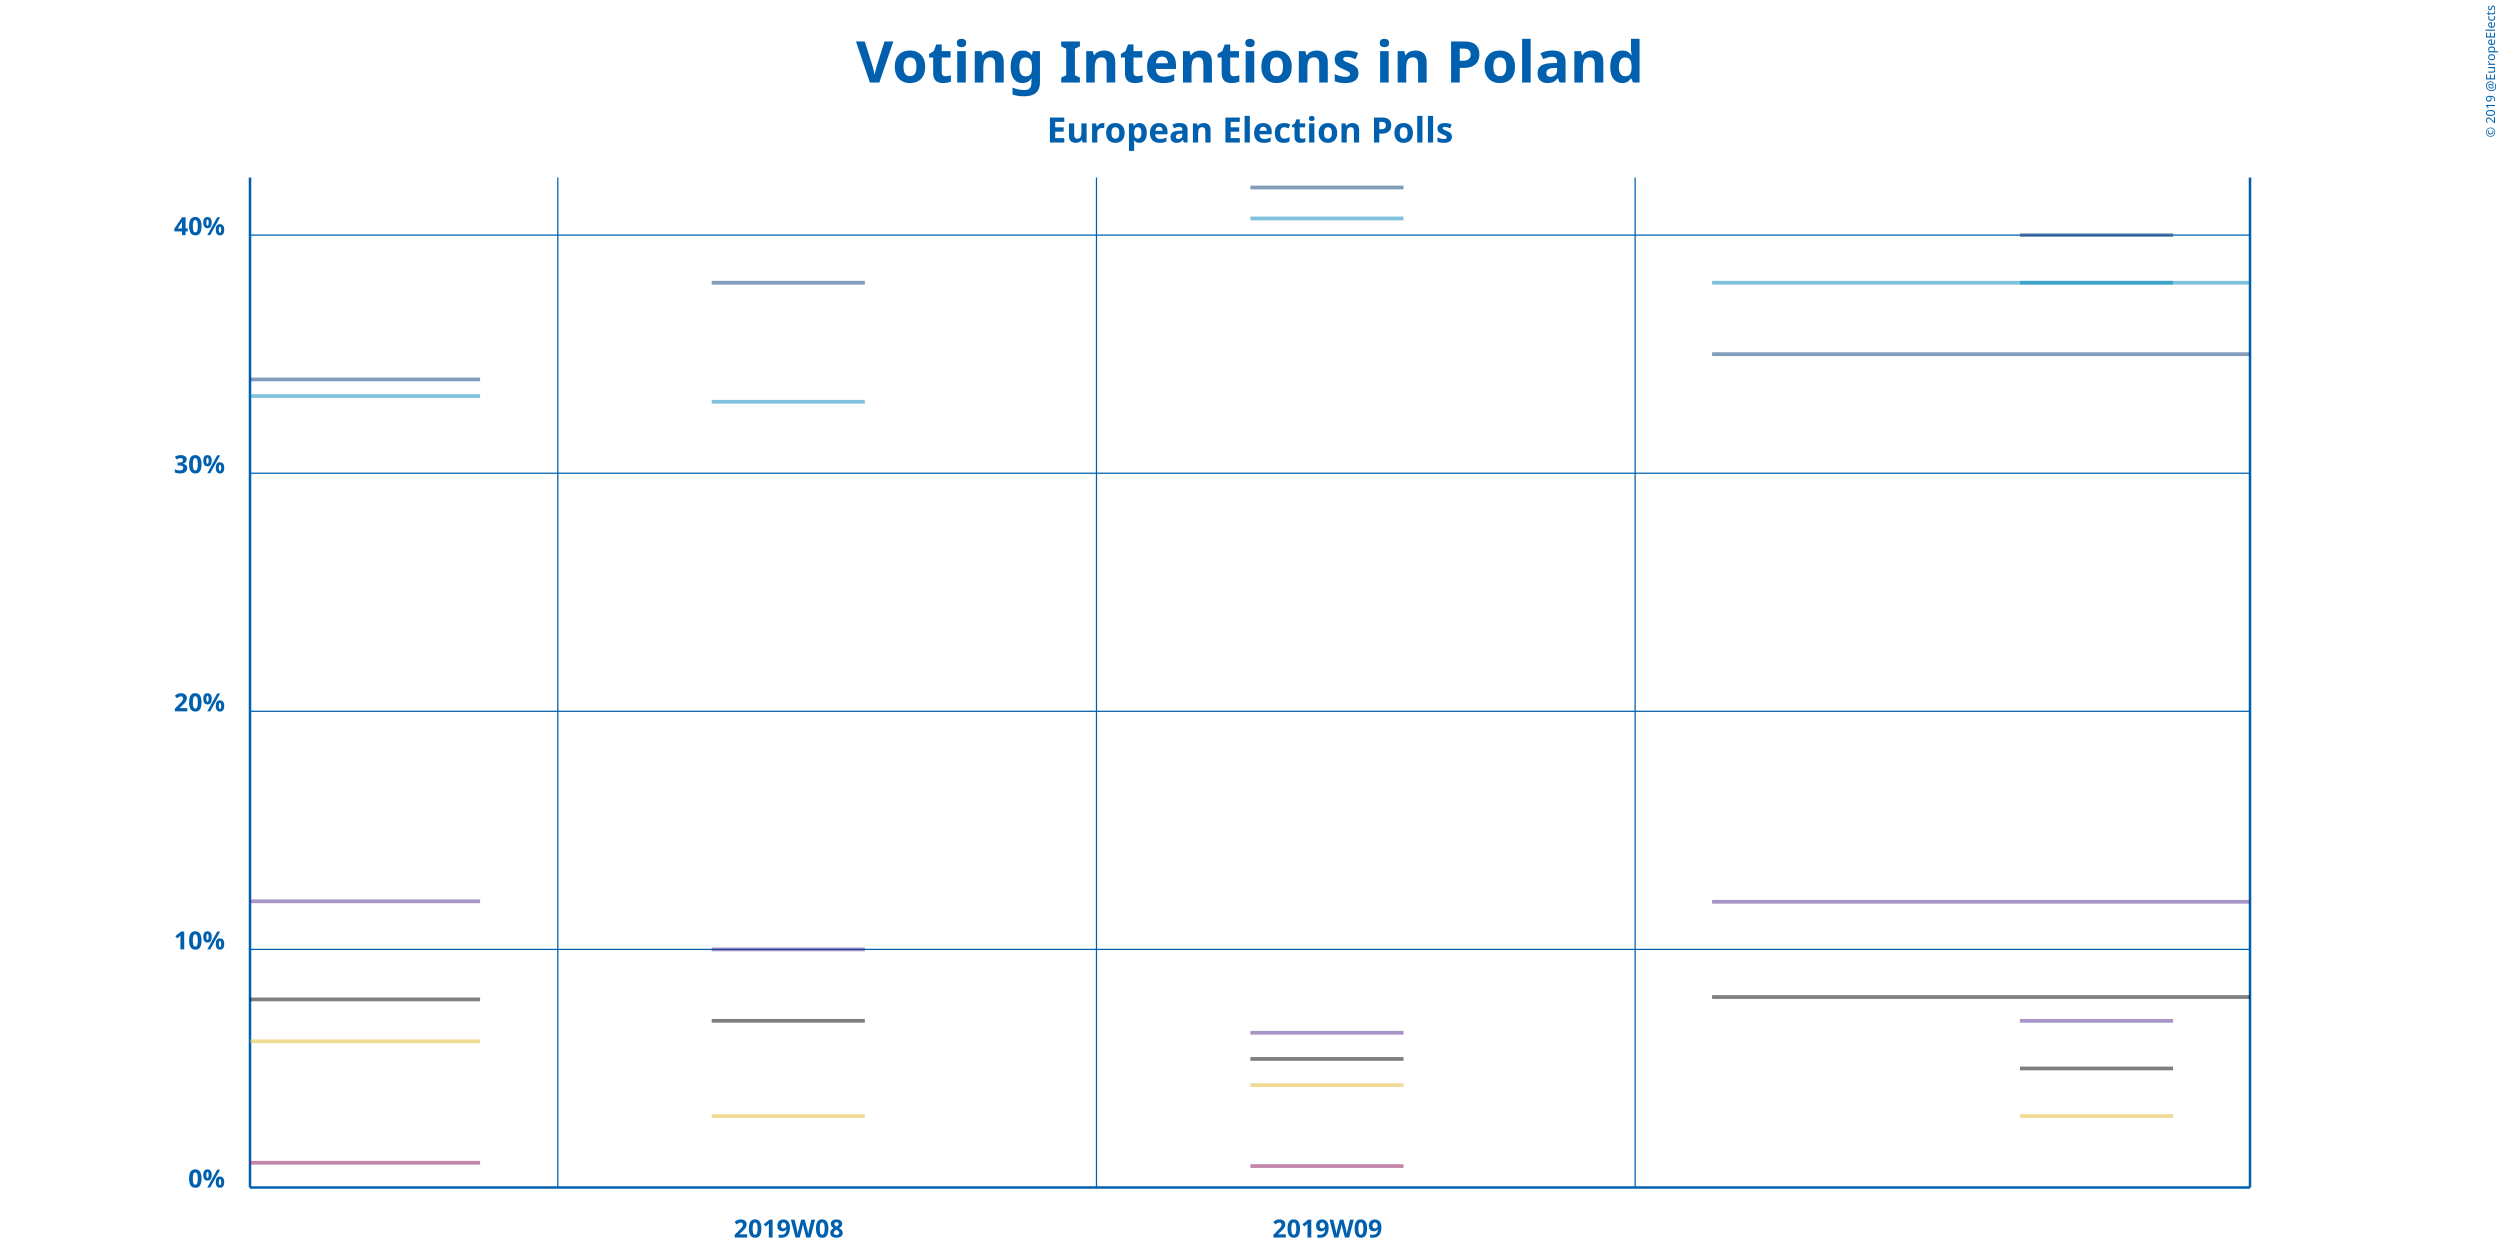
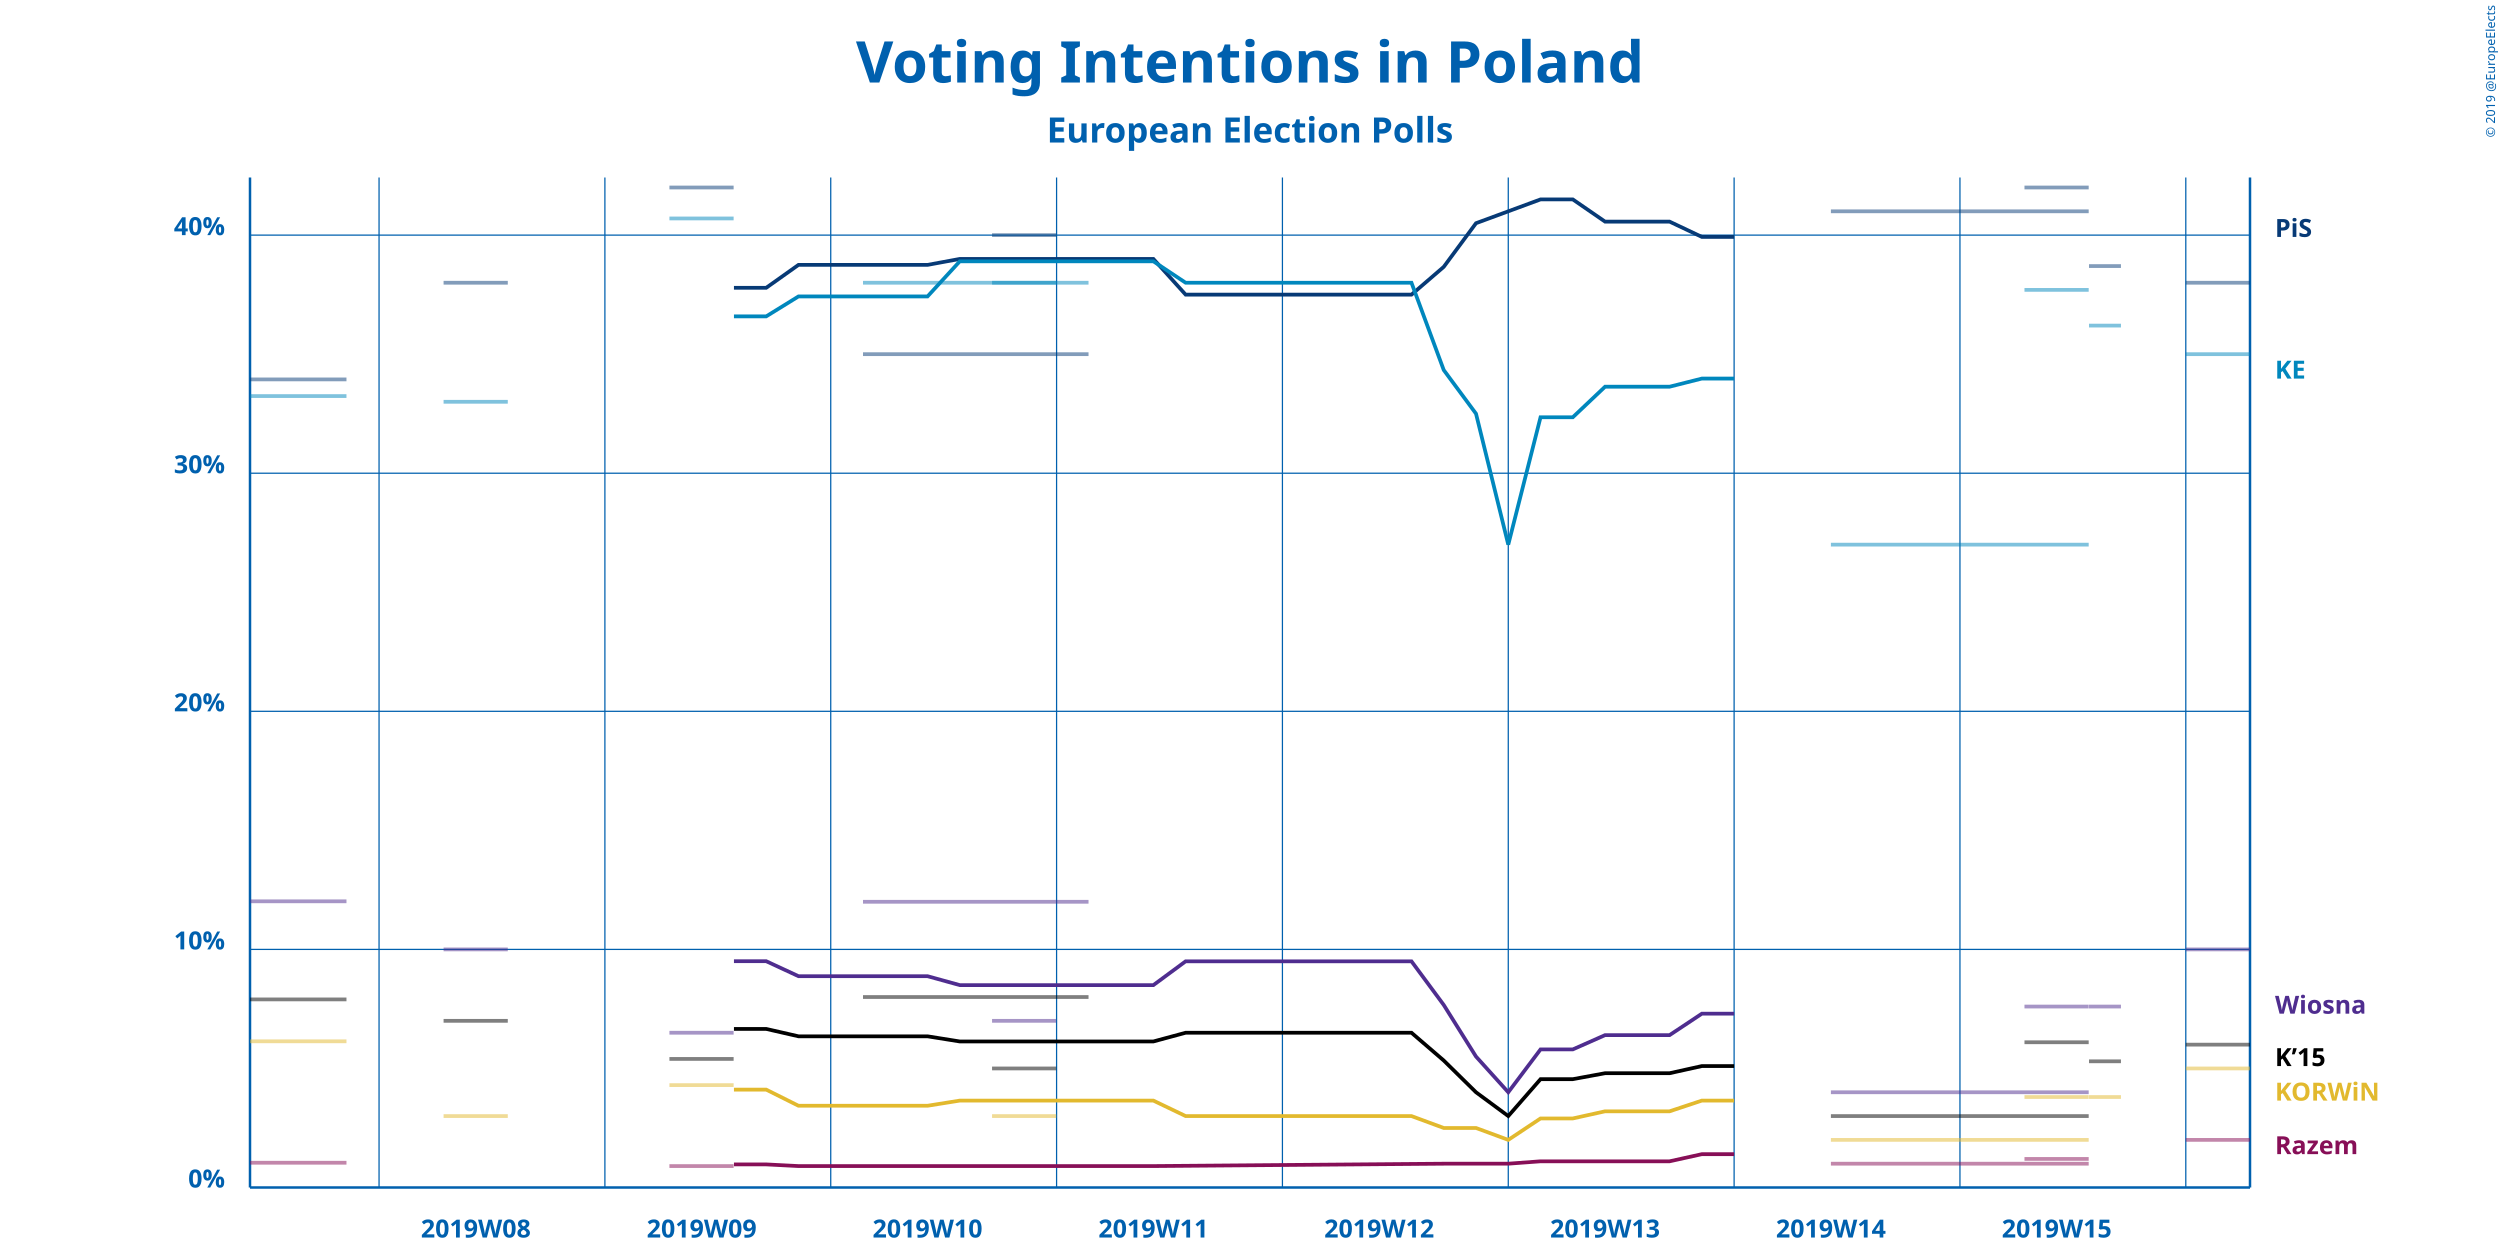
<svg HEIGHT="1000" WIDTH="2000">
  <rect fill="#FFFFFF" height="1000" stroke="none" width="2000" x="0" y="0" />
  <text fill="#0060AE" font-family="'Advent Pro'" font-size="46px" font-style="normal" font-weight="bold" text-align="center" text-anchor="middle" x="1000" y="66">Voting Intentions in Poland</text>
  <text fill="#0060AE" font-family="'Advent Pro'" font-size="28px" font-style="normal" font-weight="bold" text-align="center" text-anchor="middle" x="1000" y="114">European Election Polls</text>
  <text fill="#0060AE" font-family="'Advent Pro'" font-size="10px" font-style="normal" font-weight="normal" text-align="center" text-anchor="end" transform="rotate(270)" x="-4" y="1996">© 2019 @EuropeElects</text>
  <g>
    <g>
      <line stroke="#0060AE" stroke-width="2" x1="200.0" x2="1800.0" y1="950.0" y2="950.0" />
      <text fill="#0060AE" font-family="'Advent Pro'" font-size="20px" font-style="normal" font-weight="bold" text-align="center" text-anchor="end" x="180.0" y="950.0">0%</text>
      <line stroke="#0060AE" stroke-width="2" x1="200.0" x2="200.0" y1="950.0" y2="142.0" />
      <line stroke="#0060AE" stroke-width="2" x1="1800.0" x2="1800.0" y1="950.0" y2="142.0" />
-       <line stroke="#0060AE" stroke-width="1" x1="446.249" x2="446.249" y1="950.0" y2="142.0" />
-       <text fill="#0060AE" font-family="'Advent Pro'" font-size="20px" font-style="normal" font-weight="bold" text-align="center" text-anchor="middle" x="630.935" y="990.0">2019W08</text>
-       <line stroke="#0060AE" stroke-width="1" x1="877.184" x2="877.184" y1="950.0" y2="142.0" />
-       <text fill="#0060AE" font-family="'Advent Pro'" font-size="20px" font-style="normal" font-weight="bold" text-align="center" text-anchor="middle" x="1061.87" y="990.0">2019W09</text>
-       <line stroke="#0060AE" stroke-width="1" x1="1308.119" x2="1308.119" y1="950.0" y2="142.0" />
+       <line stroke="#0060AE" stroke-width="1" x1="303.242" x2="303.242" y1="950.0" y2="142.0" />
+       <text fill="#0060AE" font-family="'Advent Pro'" font-size="20px" font-style="normal" font-weight="bold" text-align="center" text-anchor="middle" x="380.674" y="990.0">2019W08</text>
+       <line stroke="#0060AE" stroke-width="1" x1="483.917" x2="483.917" y1="950.0" y2="142.0" />
+       <text fill="#0060AE" font-family="'Advent Pro'" font-size="20px" font-style="normal" font-weight="bold" text-align="center" text-anchor="middle" x="561.349" y="990.0">2019W09</text>
+       <line stroke="#0060AE" stroke-width="1" x1="664.591" x2="664.591" y1="950.0" y2="142.0" />
+       <text fill="#0060AE" font-family="'Advent Pro'" font-size="20px" font-style="normal" font-weight="bold" text-align="center" text-anchor="middle" x="742.023" y="990.0">2019W10</text>
+       <line stroke="#0060AE" stroke-width="1" x1="845.265" x2="845.265" y1="950.0" y2="142.0" />
+       <text fill="#0060AE" font-family="'Advent Pro'" font-size="20px" font-style="normal" font-weight="bold" text-align="center" text-anchor="middle" x="922.697" y="990.0">2019W11</text>
+       <line stroke="#0060AE" stroke-width="1" x1="1025.94" x2="1025.94" y1="950.0" y2="142.0" />
+       <text fill="#0060AE" font-family="'Advent Pro'" font-size="20px" font-style="normal" font-weight="bold" text-align="center" text-anchor="middle" x="1103.372" y="990.0">2019W12</text>
+       <line stroke="#0060AE" stroke-width="1" x1="1206.614" x2="1206.614" y1="950.0" y2="142.0" />
+       <text fill="#0060AE" font-family="'Advent Pro'" font-size="20px" font-style="normal" font-weight="bold" text-align="center" text-anchor="middle" x="1284.046" y="990.0">2019W13</text>
+       <line stroke="#0060AE" stroke-width="1" x1="1387.288" x2="1387.288" y1="950.0" y2="142.0" />
+       <text fill="#0060AE" font-family="'Advent Pro'" font-size="20px" font-style="normal" font-weight="bold" text-align="center" text-anchor="middle" x="1464.72" y="990.0">2019W14</text>
+       <line stroke="#0060AE" stroke-width="1" x1="1567.963" x2="1567.963" y1="950.0" y2="142.0" />
+       <text fill="#0060AE" font-family="'Advent Pro'" font-size="20px" font-style="normal" font-weight="bold" text-align="center" text-anchor="middle" x="1645.394" y="990.0">2019W15</text>
+       <line stroke="#0060AE" stroke-width="1" x1="1748.637" x2="1748.637" y1="950.0" y2="142.0" />
      <line stroke="#0060AE" stroke-width="1" x1="200.0" x2="1800.0" y1="759.524" y2="759.524" />
      <text fill="#0060AE" font-family="'Advent Pro'" font-size="20px" font-style="normal" font-weight="bold" text-align="center" text-anchor="end" x="180.0" y="759.524">10%</text>
      <line stroke="#0060AE" stroke-width="1" x1="200.0" x2="1800.0" y1="569.048" y2="569.048" />
      <text fill="#0060AE" font-family="'Advent Pro'" font-size="20px" font-style="normal" font-weight="bold" text-align="center" text-anchor="end" x="180.0" y="569.048">20%</text>
      <line stroke="#0060AE" stroke-width="1" x1="200.0" x2="1800.0" y1="378.571" y2="378.571" />
      <text fill="#0060AE" font-family="'Advent Pro'" font-size="20px" font-style="normal" font-weight="bold" text-align="center" text-anchor="end" x="180.0" y="378.571">30%</text>
      <line stroke="#0060AE" stroke-width="1" x1="200.0" x2="1800.0" y1="188.095" y2="188.095" />
      <text fill="#0060AE" font-family="'Advent Pro'" font-size="20px" font-style="normal" font-weight="bold" text-align="center" text-anchor="end" x="180.0" y="188.095">40%</text>
    </g>
    <g>
-       <line stroke="#073A76" stroke-opacity="0.5" stroke-width="3" x1="1369.681" x2="1800.0" y1="283.333" y2="283.333" />
-       <line stroke="#000000" stroke-opacity="0.5" stroke-width="3" x1="1369.681" x2="1800.0" y1="797.619" y2="797.619" />
-       <line stroke="#4F2D8F" stroke-opacity="0.5" stroke-width="3" x1="1369.681" x2="1800.0" y1="721.429" y2="721.429" />
-       <line stroke="#0087BD" stroke-opacity="0.5" stroke-width="3" x1="1369.681" x2="1800.0" y1="226.19" y2="226.19" />
-       <line stroke-opacity="0.5" stroke-width="3" x1="1369.681" x2="1800.0" y1="816.667" y2="816.667" />
-       <line stroke="#073A76" stroke-opacity="0.5" stroke-width="3" x1="1615.929" x2="1738.438" y1="188.095" y2="188.095" />
-       <line stroke="#000000" stroke-opacity="0.5" stroke-width="3" x1="1615.929" x2="1738.438" y1="854.762" y2="854.762" />
-       <line stroke="#4F2D8F" stroke-opacity="0.5" stroke-width="3" x1="1615.929" x2="1738.438" y1="816.667" y2="816.667" />
-       <line stroke="#E2B92E" stroke-opacity="0.5" stroke-width="3" x1="1615.929" x2="1738.438" y1="892.857" y2="892.857" />
-       <line stroke="#0087BD" stroke-opacity="0.5" stroke-width="3" x1="1615.929" x2="1738.438" y1="226.19" y2="226.19" />
-       <line stroke-opacity="0.5" stroke-width="3" x1="1615.929" x2="1738.438" y1="854.762" y2="854.762" />
-       <line stroke="#073A76" stroke-opacity="0.5" stroke-width="3" x1="1000.308" x2="1122.816" y1="150.0" y2="150.0" />
-       <line stroke="#000000" stroke-opacity="0.5" stroke-width="3" x1="1000.308" x2="1122.816" y1="847.143" y2="847.143" />
-       <line stroke="#4F2D8F" stroke-opacity="0.5" stroke-width="3" x1="1000.308" x2="1122.816" y1="826.19" y2="826.19" />
-       <line stroke="#E2B92E" stroke-opacity="0.5" stroke-width="3" x1="1000.308" x2="1122.816" y1="868.095" y2="868.095" />
-       <line stroke="#870F57" stroke-opacity="0.5" stroke-width="3" x1="1000.308" x2="1122.816" y1="932.857" y2="932.857" />
-       <line stroke="#0087BD" stroke-opacity="0.5" stroke-width="3" x1="1000.308" x2="1122.816" y1="174.762" y2="174.762" />
-       <line stroke="#073A76" stroke-opacity="0.5" stroke-width="3" x1="569.373" x2="691.881" y1="226.19" y2="226.19" />
-       <line stroke="#000000" stroke-opacity="0.5" stroke-width="3" x1="569.373" x2="691.881" y1="816.667" y2="816.667" />
-       <line stroke="#4F2D8F" stroke-opacity="0.5" stroke-width="3" x1="569.373" x2="691.881" y1="759.524" y2="759.524" />
-       <line stroke="#E2B92E" stroke-opacity="0.5" stroke-width="3" x1="569.373" x2="691.881" y1="892.857" y2="892.857" />
-       <line stroke="#0087BD" stroke-opacity="0.5" stroke-width="3" x1="569.373" x2="691.881" y1="321.429" y2="321.429" />
-       <line stroke="#073A76" stroke-opacity="0.5" stroke-width="3" x1="200.0" x2="384.071" y1="303.524" y2="303.524" />
-       <line stroke="#000000" stroke-opacity="0.5" stroke-width="3" x1="200.0" x2="384.071" y1="799.524" y2="799.524" />
-       <line stroke="#4F2D8F" stroke-opacity="0.5" stroke-width="3" x1="200.0" x2="384.071" y1="721.048" y2="721.048" />
-       <line stroke="#E2B92E" stroke-opacity="0.5" stroke-width="3" x1="200.0" x2="384.071" y1="833.048" y2="833.048" />
-       <line stroke="#870F57" stroke-opacity="0.5" stroke-width="3" x1="200.0" x2="384.071" y1="930.19" y2="930.19" />
-       <line stroke="#0087BD" stroke-opacity="0.5" stroke-width="3" x1="200.0" x2="384.071" y1="316.857" y2="316.857" />
+       <line stroke="#073A76" stroke-opacity="0.5" stroke-width="3" x1="1748.637" x2="1800.0" y1="226.19" y2="226.19" />
+       <line stroke="#000000" stroke-opacity="0.5" stroke-width="3" x1="1748.637" x2="1800.0" y1="835.714" y2="835.714" />
+       <line stroke="#4F2D8F" stroke-opacity="0.5" stroke-width="3" x1="1748.637" x2="1800.0" y1="759.524" y2="759.524" />
+       <line stroke="#E2B92E" stroke-opacity="0.5" stroke-width="3" x1="1748.637" x2="1800.0" y1="854.762" y2="854.762" />
+       <line stroke="#870F57" stroke-opacity="0.5" stroke-width="3" x1="1748.637" x2="1800.0" y1="911.905" y2="911.905" />
+       <line stroke="#0087BD" stroke-opacity="0.5" stroke-width="3" x1="1748.637" x2="1800.0" y1="283.333" y2="283.333" />
+       <line stroke-opacity="0.5" stroke-width="3" x1="1748.637" x2="1800.0" y1="873.81" y2="873.81" />
+       <line stroke="#073A76" stroke-opacity="0.5" stroke-width="3" x1="1671.205" x2="1696.758" y1="212.857" y2="212.857" />
+       <line stroke="#000000" stroke-opacity="0.5" stroke-width="3" x1="1671.205" x2="1696.758" y1="849.048" y2="849.048" />
+       <line stroke="#4F2D8F" stroke-opacity="0.5" stroke-width="3" x1="1671.205" x2="1696.758" y1="805.238" y2="805.238" />
+       <line stroke="#E2B92E" stroke-opacity="0.5" stroke-width="3" x1="1671.205" x2="1696.758" y1="877.619" y2="877.619" />
+       <line stroke="#0087BD" stroke-opacity="0.5" stroke-width="3" x1="1671.205" x2="1696.758" y1="260.476" y2="260.476" />
+       <line stroke="#073A76" stroke-opacity="0.5" stroke-width="3" x1="1619.584" x2="1670.947" y1="150.0" y2="150.0" />
+       <line stroke="#000000" stroke-opacity="0.5" stroke-width="3" x1="1619.584" x2="1670.947" y1="833.81" y2="833.81" />
+       <line stroke="#4F2D8F" stroke-opacity="0.5" stroke-width="3" x1="1619.584" x2="1670.947" y1="805.238" y2="805.238" />
+       <line stroke="#E2B92E" stroke-opacity="0.5" stroke-width="3" x1="1619.584" x2="1670.947" y1="877.619" y2="877.619" />
+       <line stroke="#870F57" stroke-opacity="0.5" stroke-width="3" x1="1619.584" x2="1670.947" y1="927.143" y2="927.143" />
+       <line stroke="#0087BD" stroke-opacity="0.5" stroke-width="3" x1="1619.584" x2="1670.947" y1="231.905" y2="231.905" />
+       <line stroke-opacity="0.5" stroke-width="3" x1="1619.584" x2="1670.947" y1="919.524" y2="919.524" />
+       <line stroke="#073A76" stroke-opacity="0.5" stroke-width="3" x1="1464.72" x2="1670.947" y1="169.048" y2="169.048" />
+       <line stroke="#000000" stroke-opacity="0.5" stroke-width="3" x1="1464.72" x2="1670.947" y1="892.857" y2="892.857" />
+       <line stroke="#4F2D8F" stroke-opacity="0.5" stroke-width="3" x1="1464.72" x2="1670.947" y1="873.81" y2="873.81" />
+       <line stroke="#E2B92E" stroke-opacity="0.5" stroke-width="3" x1="1464.72" x2="1670.947" y1="911.905" y2="911.905" />
+       <line stroke="#870F57" stroke-opacity="0.5" stroke-width="3" x1="1464.72" x2="1670.947" y1="930.952" y2="930.952" />
+       <line stroke="#0087BD" stroke-opacity="0.5" stroke-width="3" x1="1464.72" x2="1670.947" y1="435.714" y2="435.714" />
+       <line stroke-opacity="0.5" stroke-width="3" x1="1464.72" x2="1670.947" y1="530.952" y2="530.952" />
+       <line stroke="#073A76" stroke-opacity="0.5" stroke-width="3" x1="690.402" x2="870.818" y1="283.333" y2="283.333" />
+       <line stroke="#000000" stroke-opacity="0.5" stroke-width="3" x1="690.402" x2="870.818" y1="797.619" y2="797.619" />
+       <line stroke="#4F2D8F" stroke-opacity="0.5" stroke-width="3" x1="690.402" x2="870.818" y1="721.429" y2="721.429" />
+       <line stroke="#0087BD" stroke-opacity="0.5" stroke-width="3" x1="690.402" x2="870.818" y1="226.19" y2="226.19" />
+       <line stroke-opacity="0.5" stroke-width="3" x1="690.402" x2="870.818" y1="816.667" y2="816.667" />
+       <line stroke="#073A76" stroke-opacity="0.5" stroke-width="3" x1="793.644" x2="845.007" y1="188.095" y2="188.095" />
+       <line stroke="#000000" stroke-opacity="0.5" stroke-width="3" x1="793.644" x2="845.007" y1="854.762" y2="854.762" />
+       <line stroke="#4F2D8F" stroke-opacity="0.5" stroke-width="3" x1="793.644" x2="845.007" y1="816.667" y2="816.667" />
+       <line stroke="#E2B92E" stroke-opacity="0.5" stroke-width="3" x1="793.644" x2="845.007" y1="892.857" y2="892.857" />
+       <line stroke="#0087BD" stroke-opacity="0.5" stroke-width="3" x1="793.644" x2="845.007" y1="226.19" y2="226.19" />
+       <line stroke-opacity="0.5" stroke-width="3" x1="793.644" x2="845.007" y1="854.762" y2="854.762" />
+       <line stroke="#073A76" stroke-opacity="0.5" stroke-width="3" x1="535.538" x2="586.901" y1="150.0" y2="150.0" />
+       <line stroke="#000000" stroke-opacity="0.5" stroke-width="3" x1="535.538" x2="586.901" y1="847.143" y2="847.143" />
+       <line stroke="#4F2D8F" stroke-opacity="0.5" stroke-width="3" x1="535.538" x2="586.901" y1="826.19" y2="826.19" />
+       <line stroke="#E2B92E" stroke-opacity="0.5" stroke-width="3" x1="535.538" x2="586.901" y1="868.095" y2="868.095" />
+       <line stroke="#870F57" stroke-opacity="0.5" stroke-width="3" x1="535.538" x2="586.901" y1="932.857" y2="932.857" />
+       <line stroke="#0087BD" stroke-opacity="0.5" stroke-width="3" x1="535.538" x2="586.901" y1="174.762" y2="174.762" />
+       <line stroke="#073A76" stroke-opacity="0.5" stroke-width="3" x1="354.864" x2="406.227" y1="226.19" y2="226.19" />
+       <line stroke="#000000" stroke-opacity="0.5" stroke-width="3" x1="354.864" x2="406.227" y1="816.667" y2="816.667" />
+       <line stroke="#4F2D8F" stroke-opacity="0.5" stroke-width="3" x1="354.864" x2="406.227" y1="759.524" y2="759.524" />
+       <line stroke="#E2B92E" stroke-opacity="0.5" stroke-width="3" x1="354.864" x2="406.227" y1="892.857" y2="892.857" />
+       <line stroke="#0087BD" stroke-opacity="0.5" stroke-width="3" x1="354.864" x2="406.227" y1="321.429" y2="321.429" />
+       <line stroke="#073A76" stroke-opacity="0.5" stroke-width="3" x1="200.0" x2="277.174" y1="303.524" y2="303.524" />
+       <line stroke="#000000" stroke-opacity="0.5" stroke-width="3" x1="200.0" x2="277.174" y1="799.524" y2="799.524" />
+       <line stroke="#4F2D8F" stroke-opacity="0.5" stroke-width="3" x1="200.0" x2="277.174" y1="721.048" y2="721.048" />
+       <line stroke="#E2B92E" stroke-opacity="0.5" stroke-width="3" x1="200.0" x2="277.174" y1="833.048" y2="833.048" />
+       <line stroke="#870F57" stroke-opacity="0.5" stroke-width="3" x1="200.0" x2="277.174" y1="930.19" y2="930.19" />
+       <line stroke="#0087BD" stroke-opacity="0.5" stroke-width="3" x1="200.0" x2="277.174" y1="316.857" y2="316.857" />
    </g>
-     <g />
+     <g>
+       <polyline fill="none" points="587.159,230.229 612.97,230.229 638.78,211.905 664.591,211.905 690.402,211.905 716.212,211.905 742.023,211.905 767.834,207.143 793.644,207.143 819.455,207.143 845.265,207.143 871.076,207.143 896.887,207.143 922.697,207.143 948.508,235.714 974.318,235.714 1000.129,235.714 1025.94,235.714 1051.75,235.714 1077.561,235.714 1103.372,235.714 1129.182,235.714 1154.993,213.492 1180.803,178.571 1206.614,169.048 1232.425,159.524 1258.235,159.524 1284.046,177.302 1309.856,177.302 1335.667,177.302 1361.478,189.524 1387.288,189.524" stroke="#073A76" stroke-width="3" />
+       <text fill="#073A76" font-family="'Advent Pro'" font-size="20px" font-style="normal" font-weight="bold" text-align="center" text-anchor="start" x="1820.0" y="189.524">PiS</text>
+       <polyline fill="none" points="587.159,823.143 612.97,823.143 638.78,829.048 664.591,829.048 690.402,829.048 716.212,829.048 742.023,829.048 767.834,833.175 793.644,833.175 819.455,833.175 845.265,833.175 871.076,833.175 896.887,833.175 922.697,833.175 948.508,826.19 974.318,826.19 1000.129,826.19 1025.94,826.19 1051.75,826.19 1077.561,826.19 1103.372,826.19 1129.182,826.19 1154.993,848.413 1180.803,873.81 1206.614,892.857 1232.425,863.333 1258.235,863.333 1284.046,858.571 1309.856,858.571 1335.667,858.571 1361.478,852.857 1387.288,852.857" stroke="#000000" stroke-width="3" />
+       <text fill="#000000" font-family="'Advent Pro'" font-size="20px" font-style="normal" font-weight="bold" text-align="center" text-anchor="start" x="1820.0" y="852.857">K’15</text>
+       <polyline fill="none" points="587.159,768.971 612.97,768.971 638.78,780.952 664.591,780.952 690.402,780.952 716.212,780.952 742.023,780.952 767.834,788.095 793.644,788.095 819.455,788.095 845.265,788.095 871.076,788.095 896.887,788.095 922.697,788.095 948.508,769.048 974.318,769.048 1000.129,769.048 1025.94,769.048 1051.75,769.048 1077.561,769.048 1103.372,769.048 1129.182,769.048 1154.993,803.968 1180.803,845.238 1206.614,873.81 1232.425,839.524 1258.235,839.524 1284.046,828.095 1309.856,828.095 1335.667,828.095 1361.478,810.952 1387.288,810.952" stroke="#4F2D8F" stroke-width="3" />
+       <text fill="#4F2D8F" font-family="'Advent Pro'" font-size="20px" font-style="normal" font-weight="bold" text-align="center" text-anchor="start" x="1820.0" y="810.952">Wiosna</text>
+       <polyline fill="none" points="587.159,871.714 612.97,871.714 638.78,884.603 664.591,884.603 690.402,884.603 716.212,884.603 742.023,884.603 767.834,880.476 793.644,880.476 819.455,880.476 845.265,880.476 871.076,880.476 896.887,880.476 922.697,880.476 948.508,892.857 974.318,892.857 1000.129,892.857 1025.94,892.857 1051.75,892.857 1077.561,892.857 1103.372,892.857 1129.182,892.857 1154.993,902.381 1180.803,902.381 1206.614,911.905 1232.425,894.762 1258.235,894.762 1284.046,889.048 1309.856,889.048 1335.667,889.048 1361.478,880.476 1387.288,880.476" stroke="#E2B92E" stroke-width="3" />
+       <text fill="#E2B92E" font-family="'Advent Pro'" font-size="20px" font-style="normal" font-weight="bold" text-align="center" text-anchor="start" x="1820.0" y="880.476">KORWiN</text>
+       <polyline fill="none" points="587.159,931.524 612.97,931.524 638.78,932.857 664.591,932.857 690.402,932.857 716.212,932.857 742.023,932.857 767.834,932.857 793.644,932.857 819.455,932.857 845.265,932.857 871.076,932.857 896.887,932.857 922.697,932.857         1154.993,930.952 1180.803,930.952 1206.614,930.952 1232.425,929.048 1258.235,929.048 1284.046,929.048 1309.856,929.048 1335.667,929.048 1361.478,923.333 1387.288,923.333" stroke="#870F57" stroke-width="3" />
+       <text fill="#870F57" font-family="'Advent Pro'" font-size="20px" font-style="normal" font-weight="bold" text-align="center" text-anchor="start" x="1820.0" y="923.333">Razem</text>
+       <polyline fill="none" points="587.159,253.086 612.97,253.086 638.78,237.143 664.591,237.143 690.402,237.143 716.212,237.143 742.023,237.143 767.834,209.048 793.644,209.048 819.455,209.048 845.265,209.048 871.076,209.048 896.887,209.048 922.697,209.048 948.508,226.19 974.318,226.19 1000.129,226.19 1025.94,226.19 1051.75,226.19 1077.561,226.19 1103.372,226.19 1129.182,226.19 1154.993,296.032 1180.803,330.952 1206.614,435.714 1232.425,333.81 1258.235,333.81 1284.046,309.365 1309.856,309.365 1335.667,309.365 1361.478,302.857 1387.288,302.857" stroke="#0087BD" stroke-width="3" />
+       <text fill="#0087BD" font-family="'Advent Pro'" font-size="20px" font-style="normal" font-weight="bold" text-align="center" text-anchor="start" x="1820.0" y="302.857">KE</text>
+     </g>
  </g>
</svg>
